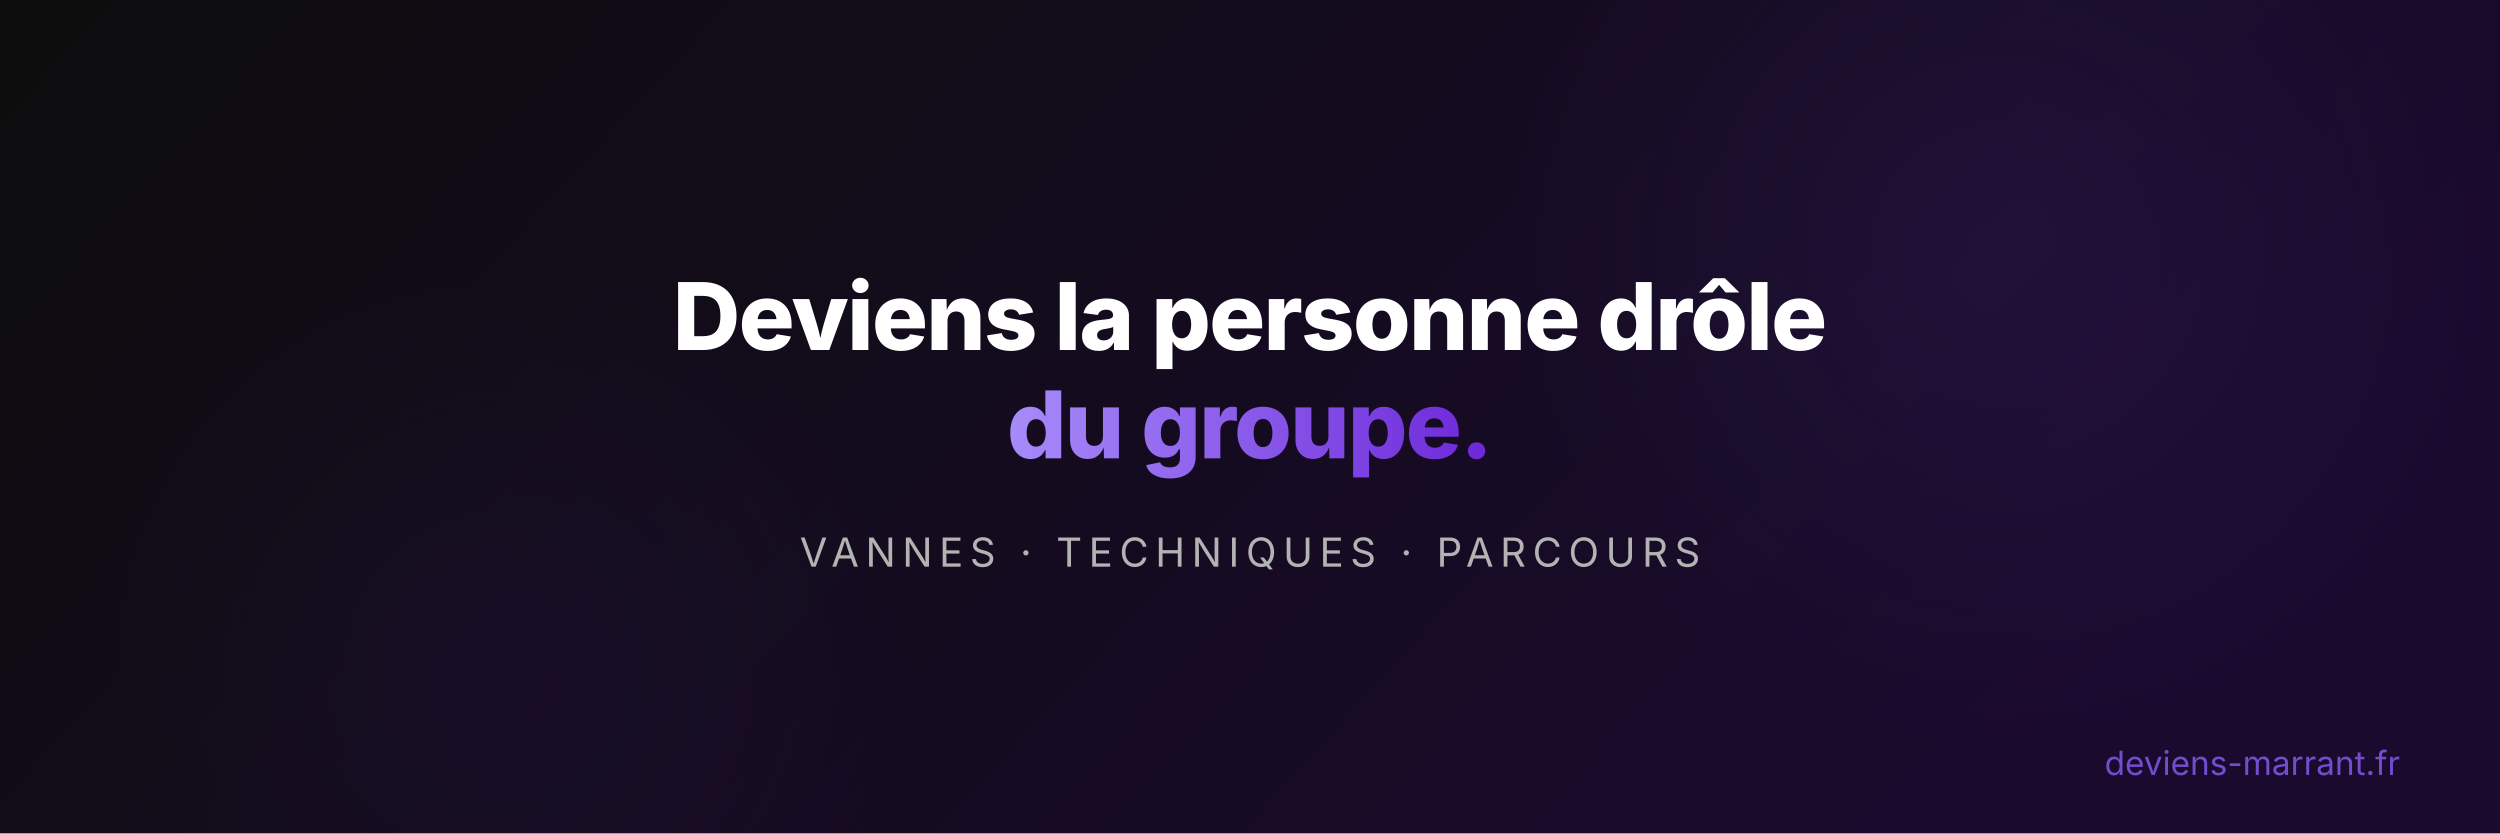
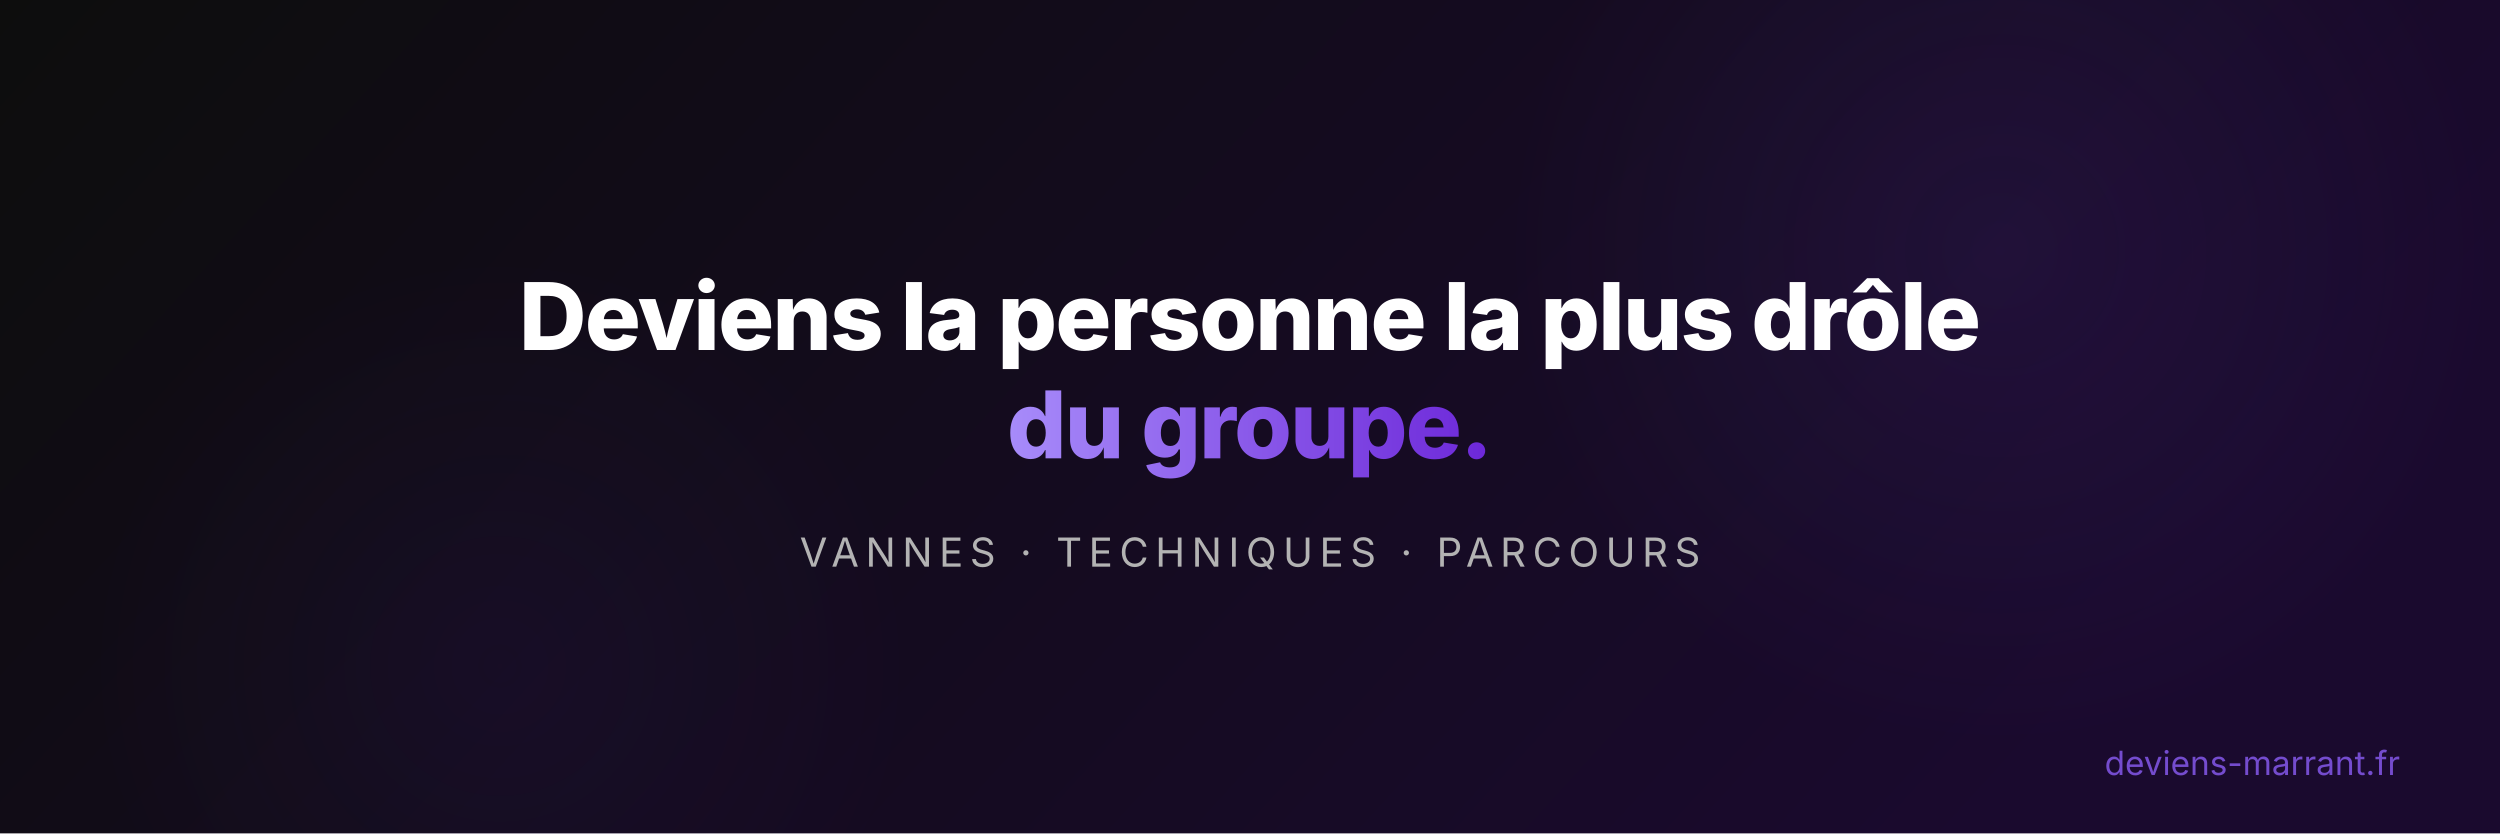
<svg xmlns="http://www.w3.org/2000/svg" viewBox="0 0 1500 500">
  <defs>
    <linearGradient id="bg-grad" x1="0" y1="0" x2="1" y2="0.3">
      <stop offset="0%" stop-color="#0D0D0D" />
      <stop offset="100%" stop-color="#1a0a2e" />
    </linearGradient>
    <linearGradient id="accent-grad" x1="0" y1="0" x2="1" y2="0">
      <stop offset="0%" stop-color="#A78BFA" />
      <stop offset="100%" stop-color="#6D28D9" />
    </linearGradient>
    <radialGradient id="glow1" cx="0.5" cy="0.5" r="0.5">
      <stop offset="0%" stop-color="#8B5CF6" stop-opacity="0.08" />
      <stop offset="100%" stop-color="#8B5CF6" stop-opacity="0" />
    </radialGradient>
    <radialGradient id="glow2" cx="0.5" cy="0.5" r="0.5">
      <stop offset="0%" stop-color="#6D28D9" stop-opacity="0.06" />
      <stop offset="100%" stop-color="#6D28D9" stop-opacity="0" />
    </radialGradient>
  </defs>
  <rect width="1500" height="500" fill="url(#bg-grad)" />
  <circle cx="1200" cy="150" r="300" fill="url(#glow1)" />
  <circle cx="300" cy="400" r="250" fill="url(#glow2)" />
-   <text x="750" y="210" font-family="system-ui, -apple-system, sans-serif" font-size="56" font-weight="800" fill="#FFFFFF" text-anchor="middle" letter-spacing="-1">Deviens la personne drôle</text>
+   <text x="750" y="210" font-family="system-ui, -apple-system, sans-serif" font-size="56" font-weight="800" fill="#FFFFFF" text-anchor="middle" letter-spacing="-1">Deviens la personne la plus drôle</text>
  <text x="750" y="275" font-family="system-ui, -apple-system, sans-serif" font-size="56" font-weight="800" fill="url(#accent-grad)" text-anchor="middle" letter-spacing="-1">du groupe.</text>
  <text x="750" y="340" font-family="system-ui, -apple-system, sans-serif" font-size="24" fill="#B3B3B3" text-anchor="middle" letter-spacing="4">VANNES  ·  TECHNIQUES  ·  PARCOURS</text>
  <text x="1440" y="465" font-family="system-ui, -apple-system, sans-serif" font-size="20" fill="#8B5CF6" text-anchor="end" opacity="0.8">deviens-marrant.fr</text>
</svg>
